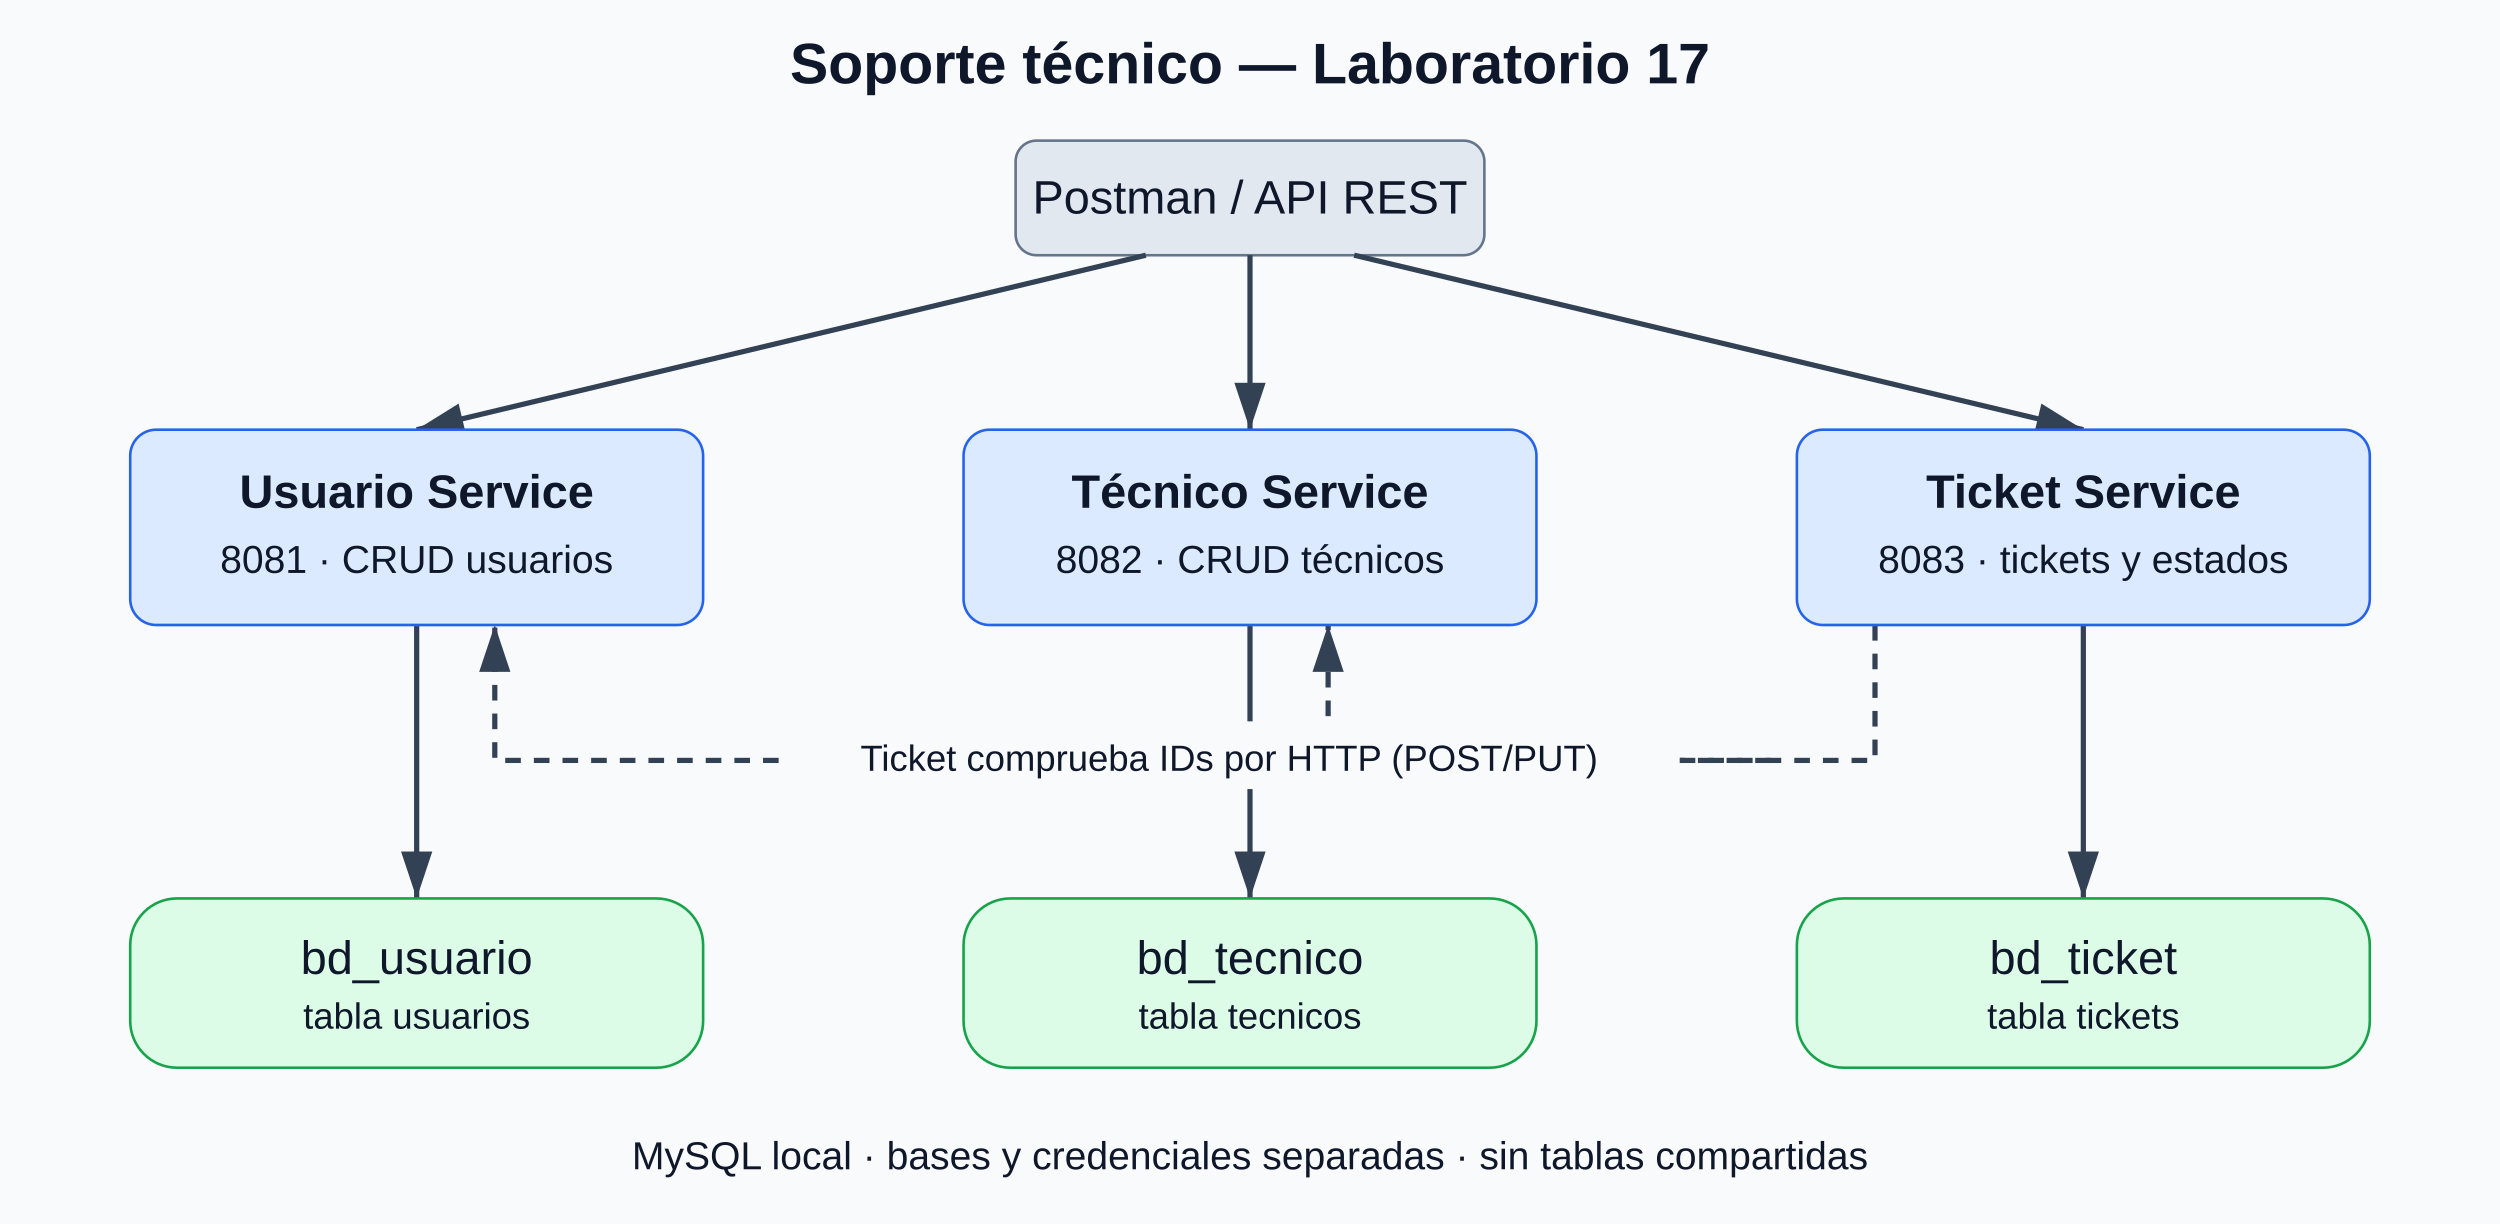
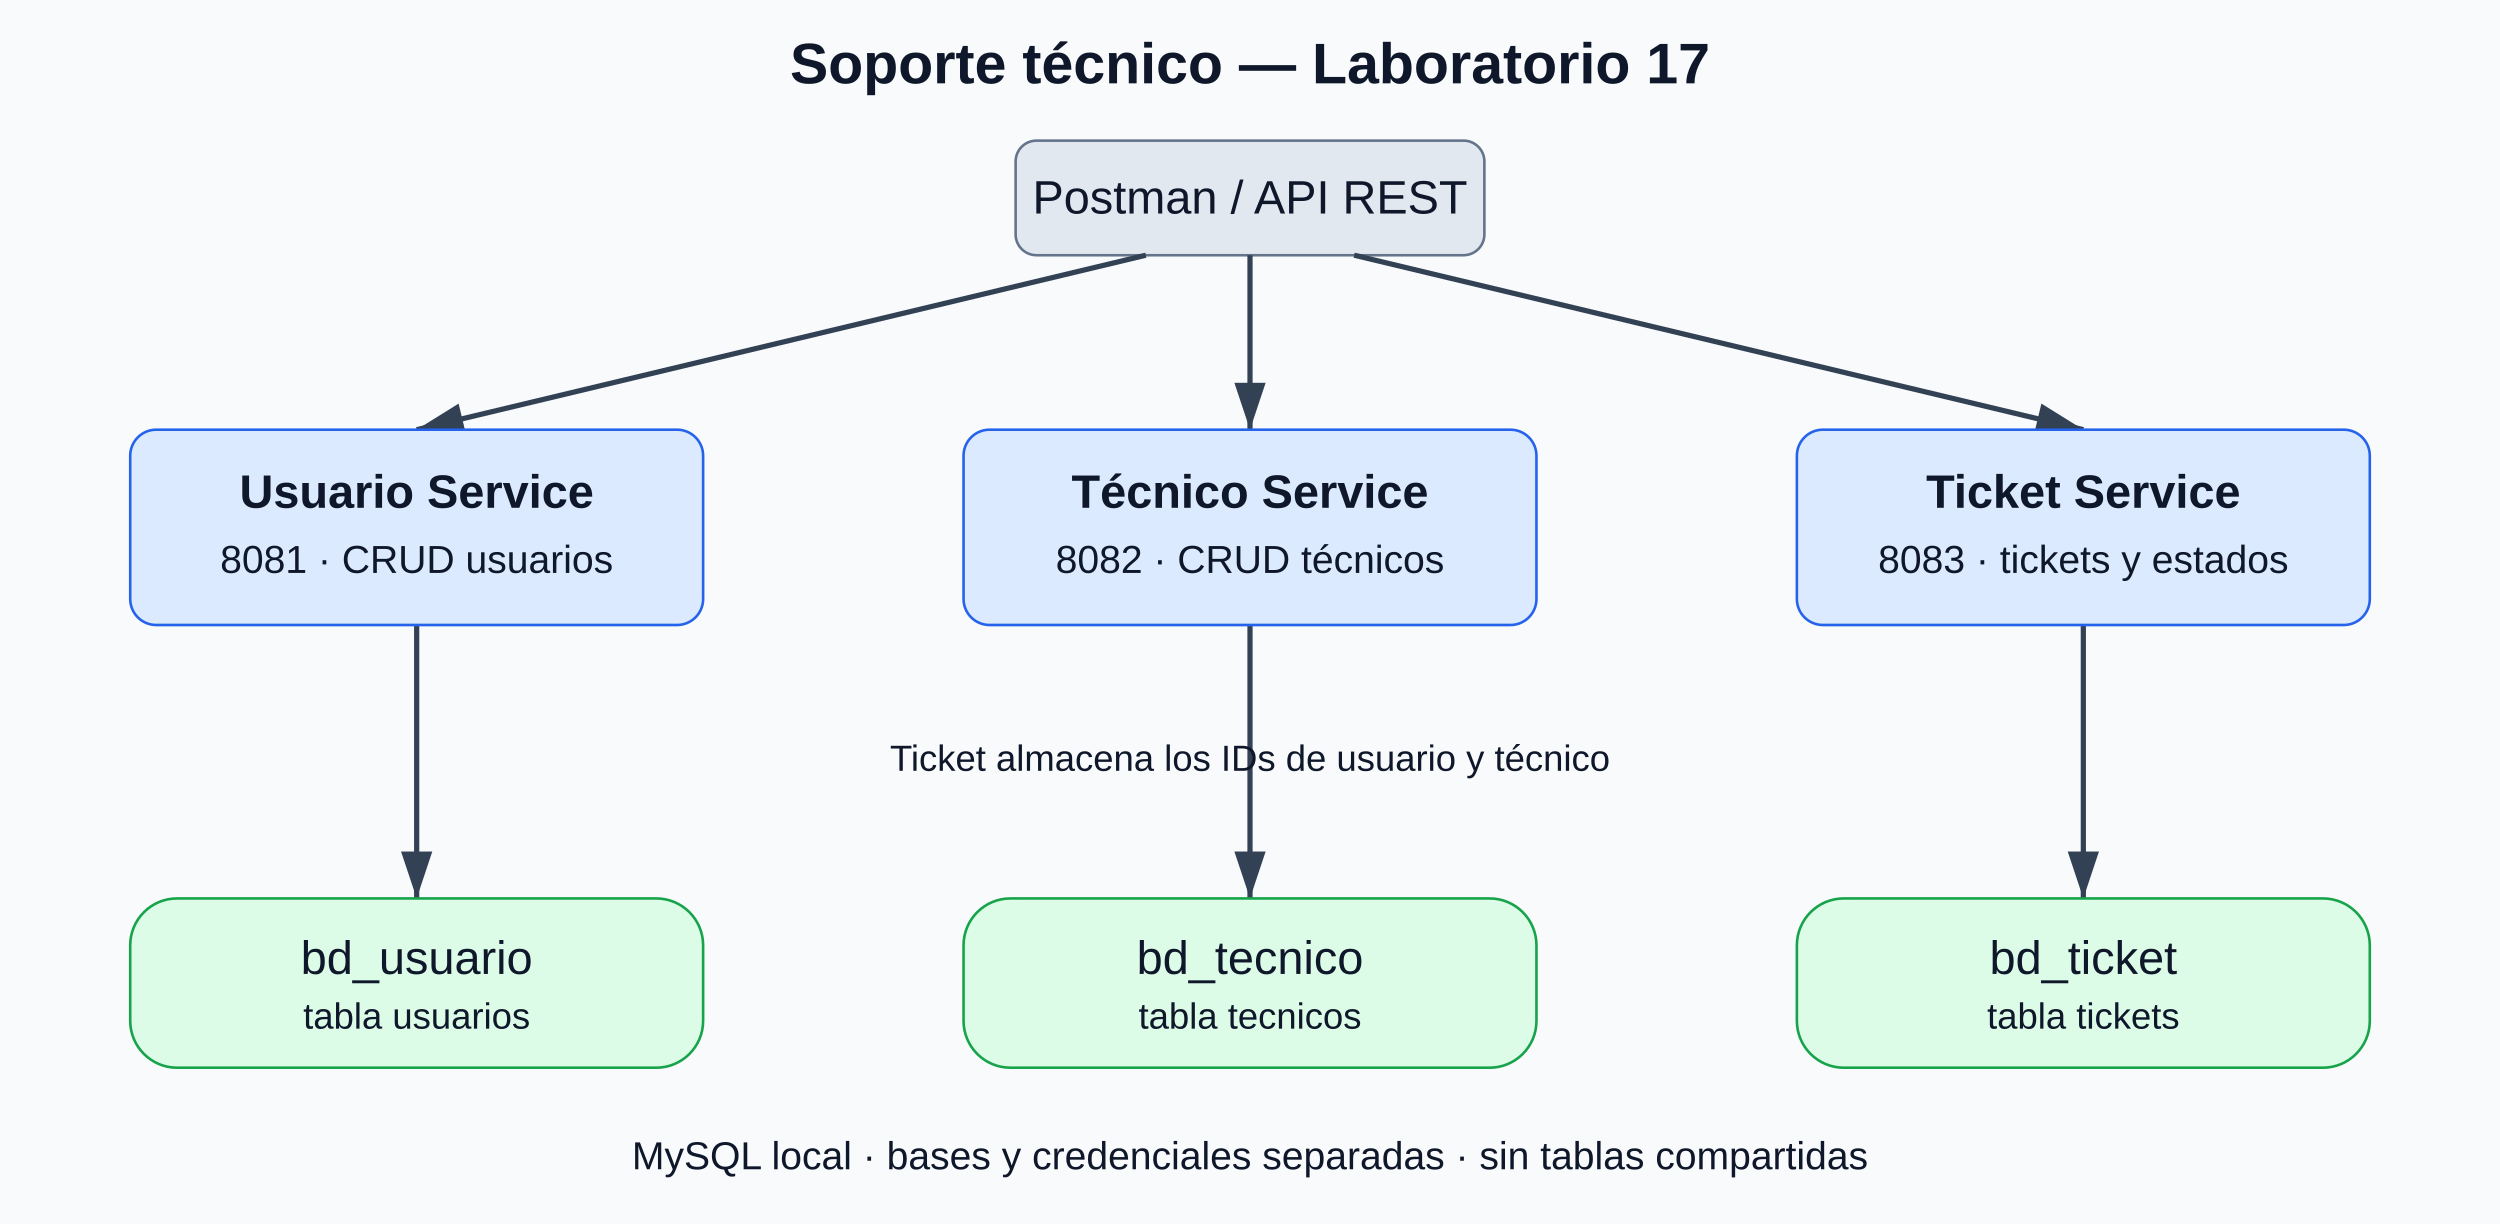
- <svg xmlns="http://www.w3.org/2000/svg" width="960" height="470" viewBox="0 0 960 470" role="img" aria-label="Tres microservicios con bases independientes y consultas HTTP por ID">
+ <svg xmlns="http://www.w3.org/2000/svg" width="960" height="470" viewBox="0 0 960 470" role="img" aria-label="Tres microservicios con bases independientes y referencias por ID en Ticket">
  <defs>
    <marker id="arrow" markerWidth="10" markerHeight="10" refX="9" refY="3" orient="auto">
      <path d="M0,0 L0,6 L9,3 z" fill="#334155" />
    </marker>
  </defs>
  <rect width="960" height="470" fill="#f8fafc" />
  <g font-family="Arial,sans-serif" text-anchor="middle" fill="#0f172a">
    <text x="480" y="32" font-size="22" font-weight="bold">Soporte técnico — Laboratorio 17</text>
    <rect x="390" y="54" width="180" height="44" rx="8" fill="#e2e8f0" stroke="#64748b" />
    <text x="480" y="82" font-size="18">Postman / API REST</text>
    <g stroke="#334155" stroke-width="2" fill="none" marker-end="url(#arrow)">
      <path d="M440 98 L160 165" />
      <path d="M480 98 L480 165" />
      <path d="M520 98 L800 165" />
      <path d="M160 240 L160 345" />
      <path d="M480 240 L480 345" />
      <path d="M800 240 L800 345" />
-       <path d="M720 240 L720 292 L190 292 L190 240" stroke-dasharray="6,5" />
-       <path d="M680 292 L510 292 L510 240" stroke-dasharray="6,5" />
    </g>
    <g fill="#dbeafe" stroke="#2563eb">
      <rect x="50" y="165" width="220" height="75" rx="10" />
      <rect x="370" y="165" width="220" height="75" rx="10" />
      <rect x="690" y="165" width="220" height="75" rx="10" />
    </g>
    <g font-size="18" font-weight="bold">
      <text x="160" y="195">Usuario Service</text>
      <text x="480" y="195">Técnico Service</text>
      <text x="800" y="195">Ticket Service</text>
    </g>
    <g font-size="15">
      <text x="160" y="220">8081 · CRUD usuarios</text>
      <text x="480" y="220">8082 · CRUD técnicos</text>
      <text x="800" y="220">8083 · tickets y estados</text>
    </g>
-     <rect x="300" y="277" width="345" height="26" fill="#f8fafc" />
-     <text x="472" y="296" font-size="14">Ticket comprueba IDs por HTTP (POST/PUT)</text>
+     <text x="480" y="296" font-size="14">Ticket almacena los IDs de usuario y técnico</text>
    <g fill="#dcfce7" stroke="#16a34a">
      <rect x="50" y="345" width="220" height="65" rx="18" />
      <rect x="370" y="345" width="220" height="65" rx="18" />
      <rect x="690" y="345" width="220" height="65" rx="18" />
    </g>
    <g font-size="18">
      <text x="160" y="374">bd_usuario</text>
      <text x="480" y="374">bd_tecnico</text>
      <text x="800" y="374">bd_ticket</text>
    </g>
    <g font-size="14">
      <text x="160" y="395">tabla usuarios</text>
      <text x="480" y="395">tabla tecnicos</text>
      <text x="800" y="395">tabla tickets</text>
    </g>
    <text x="480" y="449" font-size="15">MySQL local · bases y credenciales separadas · sin tablas compartidas</text>
  </g>
</svg>
